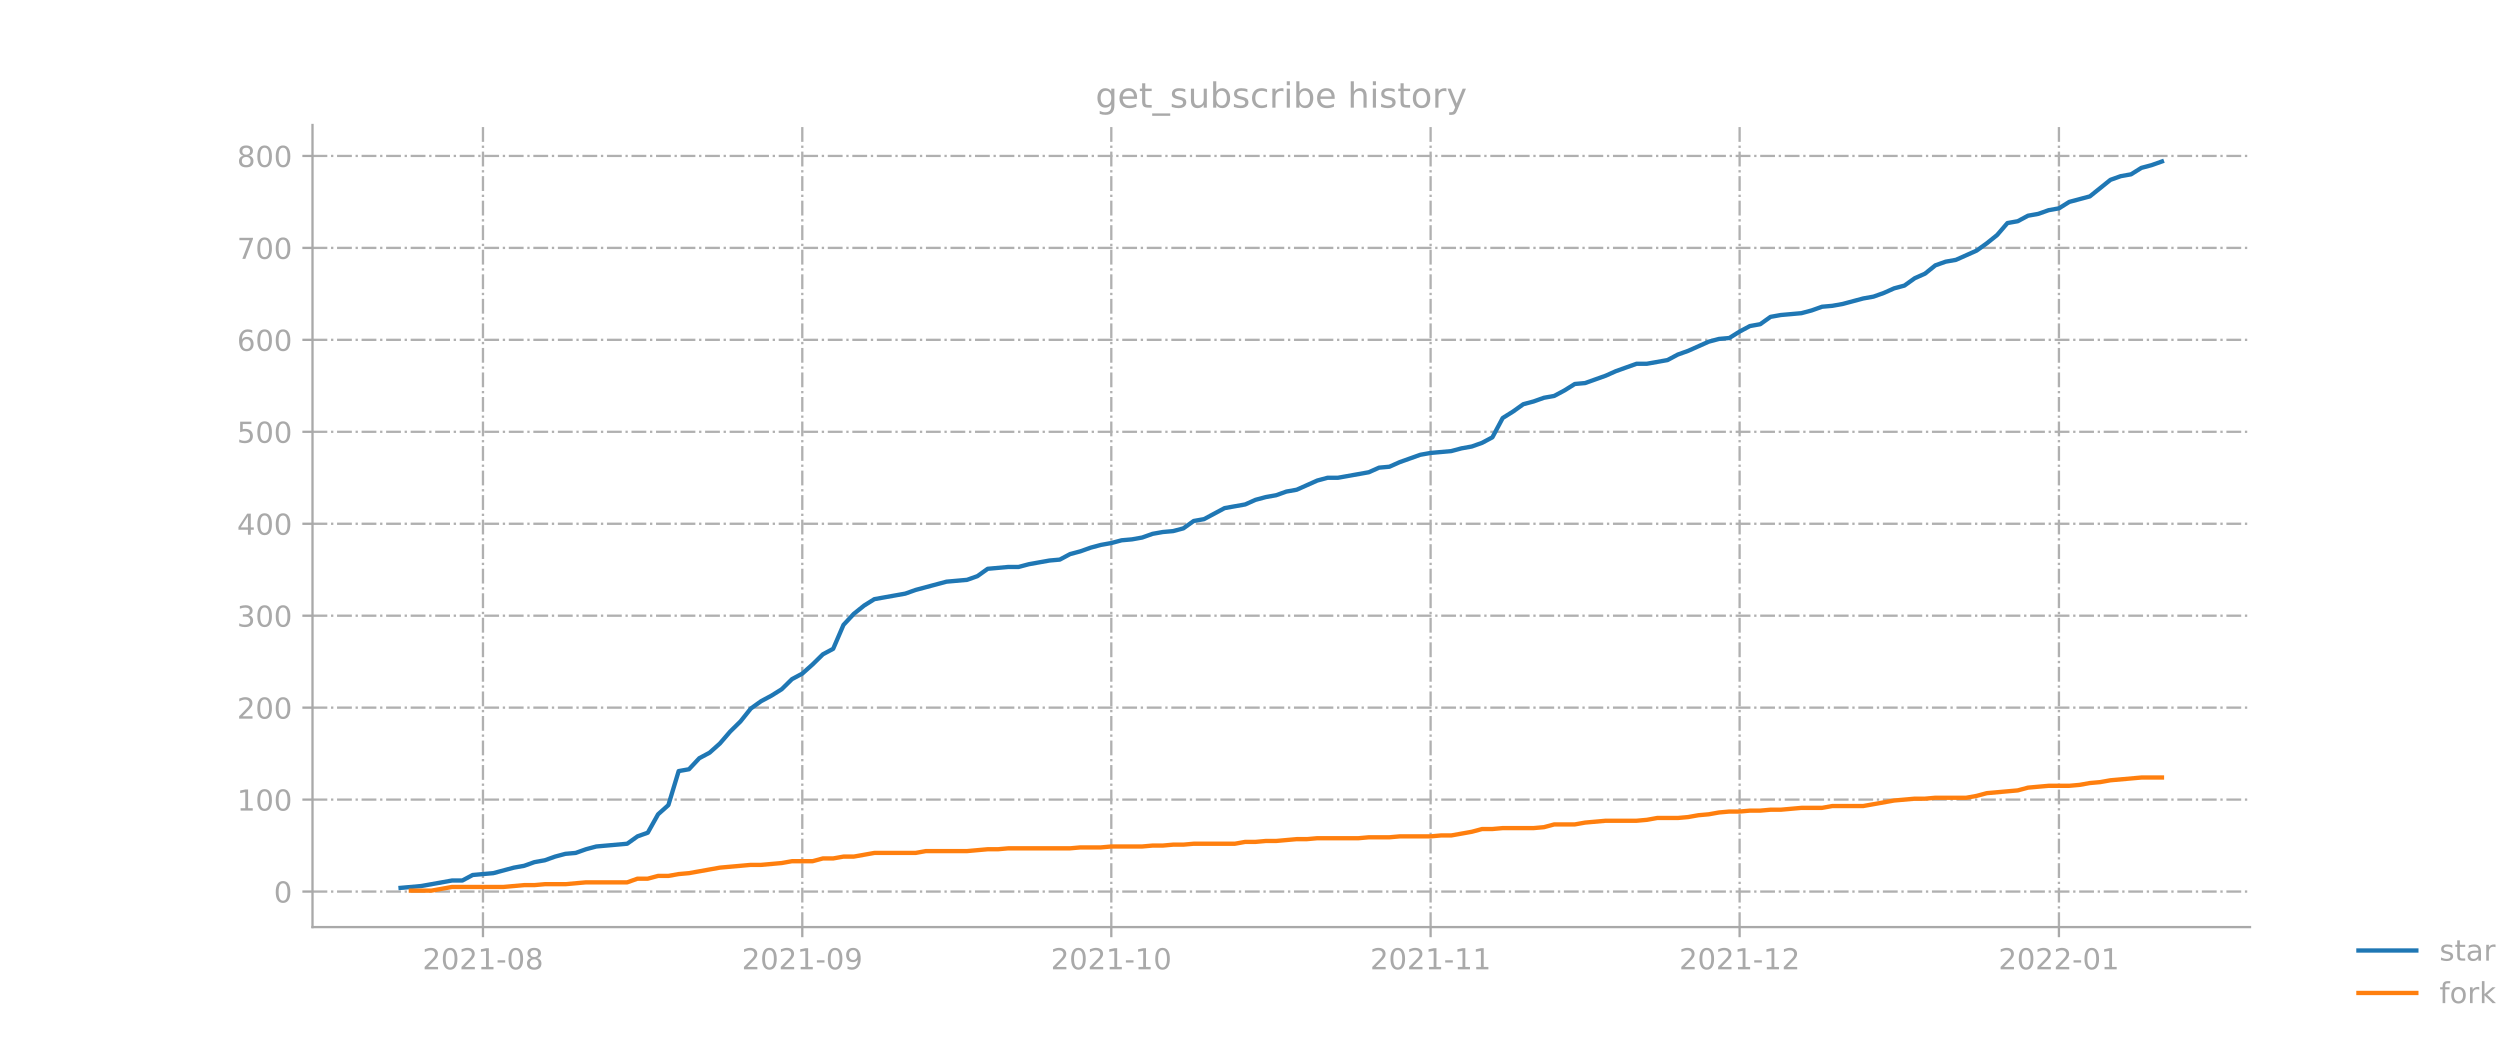
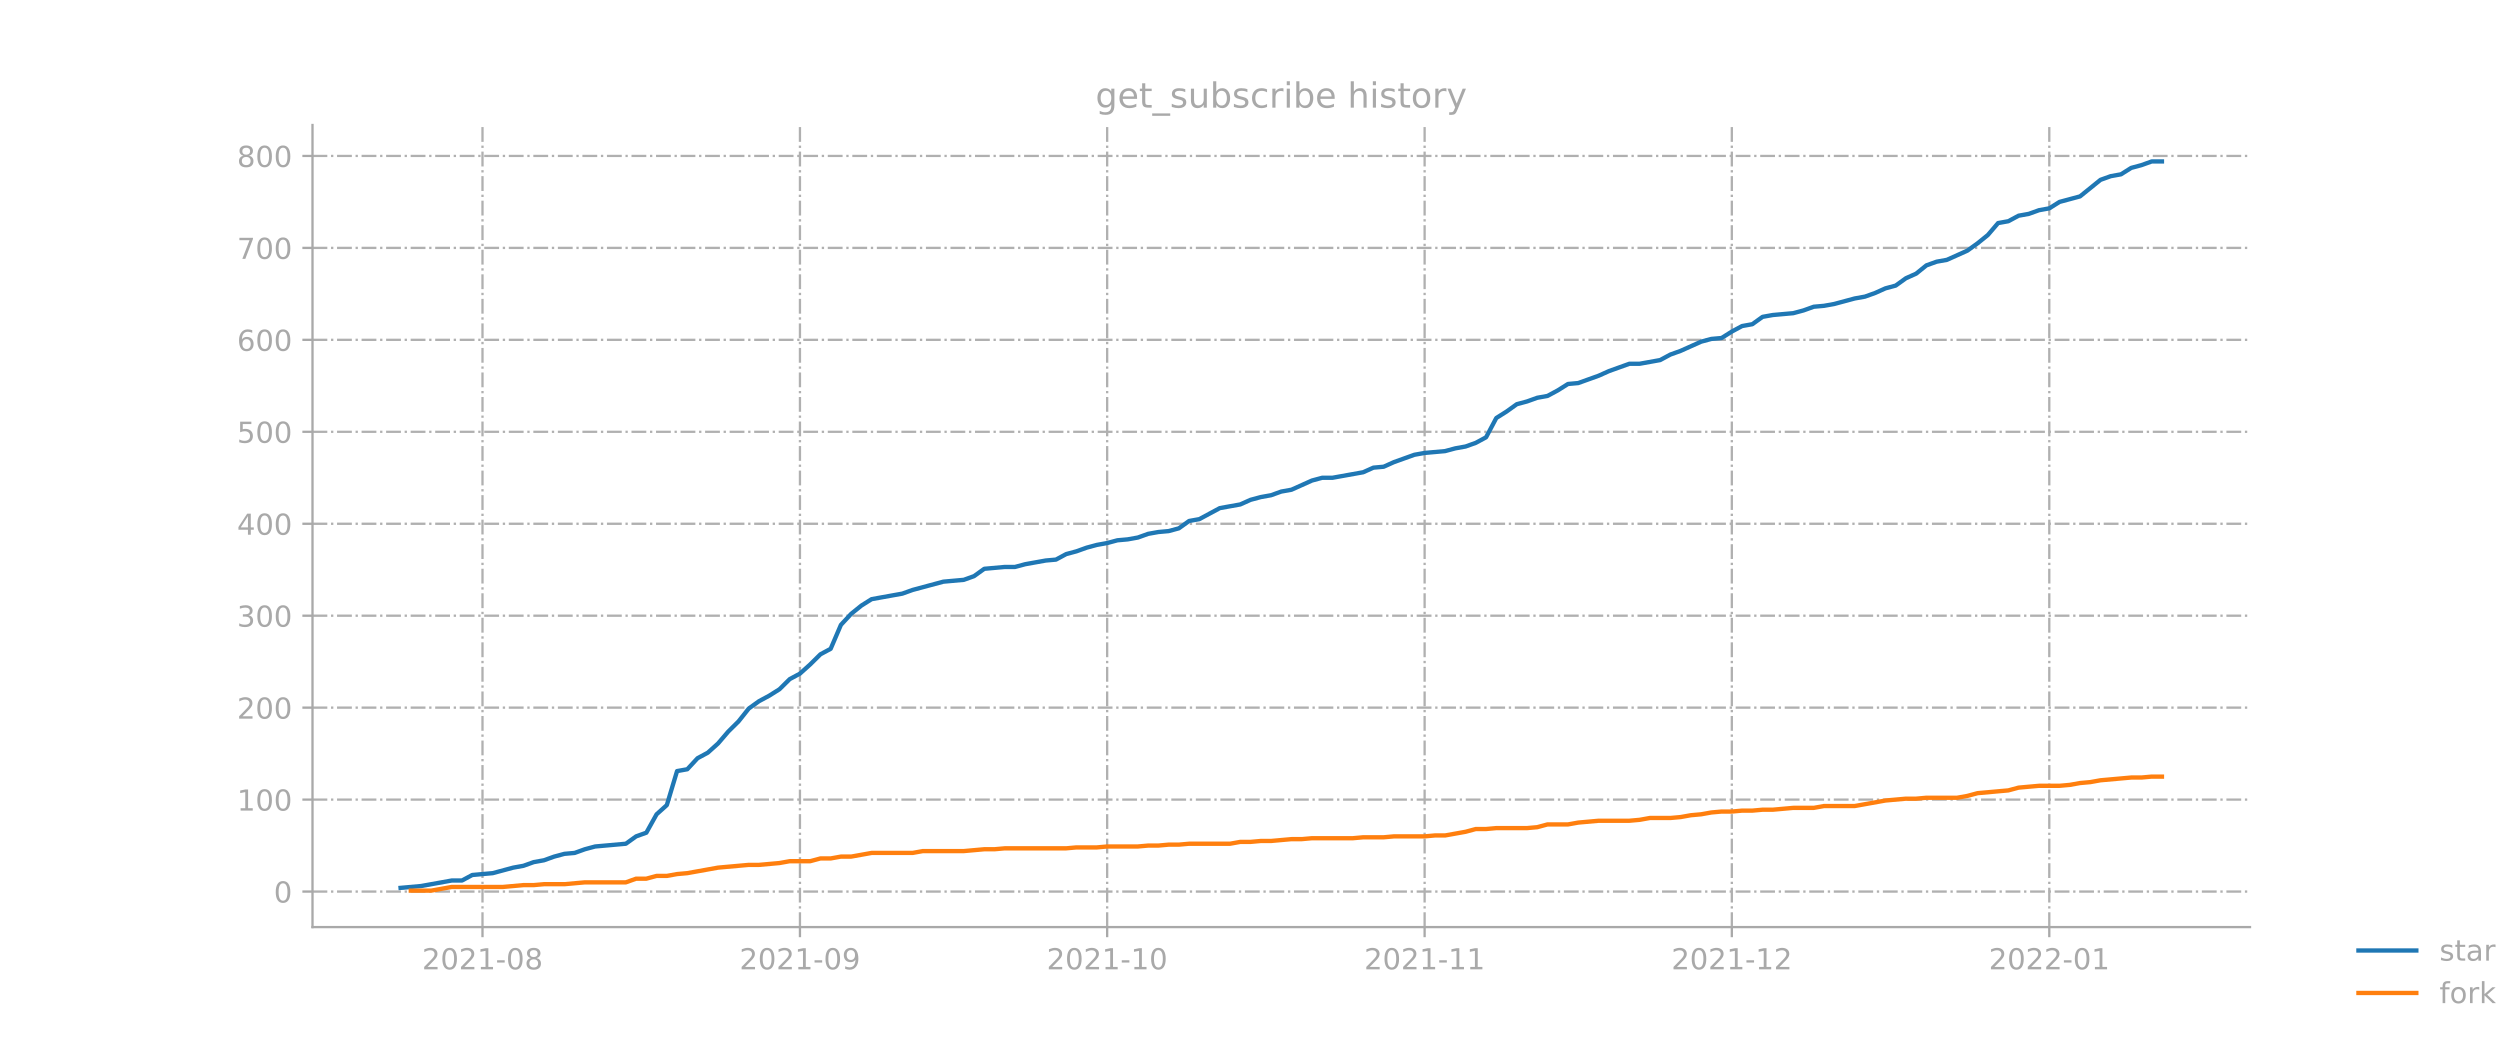
<svg xmlns="http://www.w3.org/2000/svg" xmlns:xlink="http://www.w3.org/1999/xlink" width="864pt" height="360pt" viewBox="0 0 864 360" version="1.1">
  <defs>
    <style type="text/css">*{stroke-linejoin: round; stroke-linecap: butt}</style>
  </defs>
  <g id="figure_1">
    <g id="patch_1">
      <path d="M 0 360  L 864 360  L 864 0  L 0 0  L 0 360  z " style="fill: none; opacity: 0" />
    </g>
    <g id="axes_1">
      <g id="patch_2">
        <path d="M 108 320.4  L 777.6 320.4  L 777.6 43.2  L 108 43.2  L 108 320.4  z " style="fill: none; opacity: 0" />
      </g>
      <g id="matplotlib.axis_1">
        <g id="xtick_1">
          <g id="line2d_1">
-             <path d="M 166.915 320.4  L 166.915 43.2  " clip-path="url(#pd3bb739482)" style="fill: none; stroke-dasharray: 5.12,1.28,0.8,1.28; stroke-dashoffset: 0; stroke: #b0b0b0; stroke-width: 0.8" />
+             <path d="M 166.749 320.4  L 166.749 43.2  " clip-path="url(#pc906d75464)" style="fill: none; stroke-dasharray: 5.12,1.28,0.8,1.28; stroke-dashoffset: 0; stroke: #b0b0b0; stroke-width: 0.8" />
          </g>
          <g id="line2d_2">
            <defs>
-               <path id="m0a8b27355b" d="M 0 0  L 0 3.5  " style="stroke: #a9a9a9; stroke-width: 0.8" />
+               <path id="m4b121e1674" d="M 0 0  L 0 3.5  " style="stroke: #a9a9a9; stroke-width: 0.8" />
            </defs>
            <g>
-               <use xlink:href="#m0a8b27355b" x="166.915" y="320.4" style="fill: #a9a9a9; stroke: #a9a9a9; stroke-width: 0.8" />
+               <use xlink:href="#m4b121e1674" x="166.749" y="320.4" style="fill: #a9a9a9; stroke: #a9a9a9; stroke-width: 0.8" />
            </g>
          </g>
          <g id="text_1">
-             <g style="fill: #a9a9a9" transform="translate(146.0234 334.9984)scale(0.1 -0.1)">
+             <g style="fill: #a9a9a9" transform="translate(145.8579 334.9984)scale(0.1 -0.1)">
              <defs>
                <path id="DejaVuSans-32" d="M 1228 531  L 3431 531  L 3431 0  L 469 0  L 469 531  Q 828 903 1448 1529  Q 2069 2156 2228 2338  Q 2531 2678 2651 2914  Q 2772 3150 2772 3378  Q 2772 3750 2511 3984  Q 2250 4219 1831 4219  Q 1534 4219 1204 4116  Q 875 4013 500 3803  L 500 4441  Q 881 4594 1212 4672  Q 1544 4750 1819 4750  Q 2544 4750 2975 4387  Q 3406 4025 3406 3419  Q 3406 3131 3298 2873  Q 3191 2616 2906 2266  Q 2828 2175 2409 1742  Q 1991 1309 1228 531  z " transform="scale(0.015625)" />
                <path id="DejaVuSans-30" d="M 2034 4250  Q 1547 4250 1301 3770  Q 1056 3291 1056 2328  Q 1056 1369 1301 889  Q 1547 409 2034 409  Q 2525 409 2770 889  Q 3016 1369 3016 2328  Q 3016 3291 2770 3770  Q 2525 4250 2034 4250  z M 2034 4750  Q 2819 4750 3233 4129  Q 3647 3509 3647 2328  Q 3647 1150 3233 529  Q 2819 -91 2034 -91  Q 1250 -91 836 529  Q 422 1150 422 2328  Q 422 3509 836 4129  Q 1250 4750 2034 4750  z " transform="scale(0.015625)" />
                <path id="DejaVuSans-31" d="M 794 531  L 1825 531  L 1825 4091  L 703 3866  L 703 4441  L 1819 4666  L 2450 4666  L 2450 531  L 3481 531  L 3481 0  L 794 0  L 794 531  z " transform="scale(0.015625)" />
                <path id="DejaVuSans-2d" d="M 313 2009  L 1997 2009  L 1997 1497  L 313 1497  L 313 2009  z " transform="scale(0.015625)" />
                <path id="DejaVuSans-38" d="M 2034 2216  Q 1584 2216 1326 1975  Q 1069 1734 1069 1313  Q 1069 891 1326 650  Q 1584 409 2034 409  Q 2484 409 2743 651  Q 3003 894 3003 1313  Q 3003 1734 2745 1975  Q 2488 2216 2034 2216  z M 1403 2484  Q 997 2584 770 2862  Q 544 3141 544 3541  Q 544 4100 942 4425  Q 1341 4750 2034 4750  Q 2731 4750 3128 4425  Q 3525 4100 3525 3541  Q 3525 3141 3298 2862  Q 3072 2584 2669 2484  Q 3125 2378 3379 2068  Q 3634 1759 3634 1313  Q 3634 634 3220 271  Q 2806 -91 2034 -91  Q 1263 -91 848 271  Q 434 634 434 1313  Q 434 1759 690 2068  Q 947 2378 1403 2484  z M 1172 3481  Q 1172 3119 1398 2916  Q 1625 2713 2034 2713  Q 2441 2713 2670 2916  Q 2900 3119 2900 3481  Q 2900 3844 2670 4047  Q 2441 4250 2034 4250  Q 1625 4250 1398 4047  Q 1172 3844 1172 3481  z " transform="scale(0.015625)" />
              </defs>
              <use xlink:href="#DejaVuSans-32" />
              <use xlink:href="#DejaVuSans-30" x="63.623" />
              <use xlink:href="#DejaVuSans-32" x="127.246" />
              <use xlink:href="#DejaVuSans-31" x="190.869" />
              <use xlink:href="#DejaVuSans-2d" x="254.492" />
              <use xlink:href="#DejaVuSans-30" x="290.576" />
              <use xlink:href="#DejaVuSans-38" x="354.199" />
            </g>
          </g>
        </g>
        <g id="xtick_2">
          <g id="line2d_3">
-             <path d="M 277.269 320.4  L 277.269 43.2  " clip-path="url(#pd3bb739482)" style="fill: none; stroke-dasharray: 5.12,1.28,0.8,1.28; stroke-dashoffset: 0; stroke: #b0b0b0; stroke-width: 0.8" />
+             <path d="M 276.462 320.4  L 276.462 43.2  " clip-path="url(#pc906d75464)" style="fill: none; stroke-dasharray: 5.12,1.28,0.8,1.28; stroke-dashoffset: 0; stroke: #b0b0b0; stroke-width: 0.8" />
          </g>
          <g id="line2d_4">
            <g>
-               <use xlink:href="#m0a8b27355b" x="277.269" y="320.4" style="fill: #a9a9a9; stroke: #a9a9a9; stroke-width: 0.8" />
+               <use xlink:href="#m4b121e1674" x="276.462" y="320.4" style="fill: #a9a9a9; stroke: #a9a9a9; stroke-width: 0.8" />
            </g>
          </g>
          <g id="text_2">
-             <g style="fill: #a9a9a9" transform="translate(256.3775 334.9984)scale(0.1 -0.1)">
+             <g style="fill: #a9a9a9" transform="translate(255.5703 334.9984)scale(0.1 -0.1)">
              <defs>
                <path id="DejaVuSans-39" d="M 703 97  L 703 672  Q 941 559 1184 500  Q 1428 441 1663 441  Q 2288 441 2617 861  Q 2947 1281 2994 2138  Q 2813 1869 2534 1725  Q 2256 1581 1919 1581  Q 1219 1581 811 2004  Q 403 2428 403 3163  Q 403 3881 828 4315  Q 1253 4750 1959 4750  Q 2769 4750 3195 4129  Q 3622 3509 3622 2328  Q 3622 1225 3098 567  Q 2575 -91 1691 -91  Q 1453 -91 1209 -44  Q 966 3 703 97  z M 1959 2075  Q 2384 2075 2632 2365  Q 2881 2656 2881 3163  Q 2881 3666 2632 3958  Q 2384 4250 1959 4250  Q 1534 4250 1286 3958  Q 1038 3666 1038 3163  Q 1038 2656 1286 2365  Q 1534 2075 1959 2075  z " transform="scale(0.015625)" />
              </defs>
              <use xlink:href="#DejaVuSans-32" />
              <use xlink:href="#DejaVuSans-30" x="63.623" />
              <use xlink:href="#DejaVuSans-32" x="127.246" />
              <use xlink:href="#DejaVuSans-31" x="190.869" />
              <use xlink:href="#DejaVuSans-2d" x="254.492" />
              <use xlink:href="#DejaVuSans-30" x="290.576" />
              <use xlink:href="#DejaVuSans-39" x="354.199" />
            </g>
          </g>
        </g>
        <g id="xtick_3">
          <g id="line2d_5">
-             <path d="M 384.063 320.4  L 384.063 43.2  " clip-path="url(#pd3bb739482)" style="fill: none; stroke-dasharray: 5.12,1.28,0.8,1.28; stroke-dashoffset: 0; stroke: #b0b0b0; stroke-width: 0.8" />
+             <path d="M 382.635 320.4  L 382.635 43.2  " clip-path="url(#pc906d75464)" style="fill: none; stroke-dasharray: 5.12,1.28,0.8,1.28; stroke-dashoffset: 0; stroke: #b0b0b0; stroke-width: 0.8" />
          </g>
          <g id="line2d_6">
            <g>
-               <use xlink:href="#m0a8b27355b" x="384.063" y="320.4" style="fill: #a9a9a9; stroke: #a9a9a9; stroke-width: 0.8" />
+               <use xlink:href="#m4b121e1674" x="382.635" y="320.4" style="fill: #a9a9a9; stroke: #a9a9a9; stroke-width: 0.8" />
            </g>
          </g>
          <g id="text_3">
-             <g style="fill: #a9a9a9" transform="translate(363.1718 334.9984)scale(0.1 -0.1)">
+             <g style="fill: #a9a9a9" transform="translate(361.7437 334.9984)scale(0.1 -0.1)">
              <use xlink:href="#DejaVuSans-32" />
              <use xlink:href="#DejaVuSans-30" x="63.623" />
              <use xlink:href="#DejaVuSans-32" x="127.246" />
              <use xlink:href="#DejaVuSans-31" x="190.869" />
              <use xlink:href="#DejaVuSans-2d" x="254.492" />
              <use xlink:href="#DejaVuSans-31" x="290.576" />
              <use xlink:href="#DejaVuSans-30" x="354.199" />
            </g>
          </g>
        </g>
        <g id="xtick_4">
          <g id="line2d_7">
-             <path d="M 494.417 320.4  L 494.417 43.2  " clip-path="url(#pd3bb739482)" style="fill: none; stroke-dasharray: 5.12,1.28,0.8,1.28; stroke-dashoffset: 0; stroke: #b0b0b0; stroke-width: 0.8" />
+             <path d="M 492.348 320.4  L 492.348 43.2  " clip-path="url(#pc906d75464)" style="fill: none; stroke-dasharray: 5.12,1.28,0.8,1.28; stroke-dashoffset: 0; stroke: #b0b0b0; stroke-width: 0.8" />
          </g>
          <g id="line2d_8">
            <g>
-               <use xlink:href="#m0a8b27355b" x="494.417" y="320.4" style="fill: #a9a9a9; stroke: #a9a9a9; stroke-width: 0.8" />
+               <use xlink:href="#m4b121e1674" x="492.348" y="320.4" style="fill: #a9a9a9; stroke: #a9a9a9; stroke-width: 0.8" />
            </g>
          </g>
          <g id="text_4">
-             <g style="fill: #a9a9a9" transform="translate(473.5258 334.9984)scale(0.1 -0.1)">
+             <g style="fill: #a9a9a9" transform="translate(471.4562 334.9984)scale(0.1 -0.1)">
              <use xlink:href="#DejaVuSans-32" />
              <use xlink:href="#DejaVuSans-30" x="63.623" />
              <use xlink:href="#DejaVuSans-32" x="127.246" />
              <use xlink:href="#DejaVuSans-31" x="190.869" />
              <use xlink:href="#DejaVuSans-2d" x="254.492" />
              <use xlink:href="#DejaVuSans-31" x="290.576" />
              <use xlink:href="#DejaVuSans-31" x="354.199" />
            </g>
          </g>
        </g>
        <g id="xtick_5">
          <g id="line2d_9">
-             <path d="M 601.211 320.4  L 601.211 43.2  " clip-path="url(#pd3bb739482)" style="fill: none; stroke-dasharray: 5.12,1.28,0.8,1.28; stroke-dashoffset: 0; stroke: #b0b0b0; stroke-width: 0.8" />
+             <path d="M 598.521 320.4  L 598.521 43.2  " clip-path="url(#pc906d75464)" style="fill: none; stroke-dasharray: 5.12,1.28,0.8,1.28; stroke-dashoffset: 0; stroke: #b0b0b0; stroke-width: 0.8" />
          </g>
          <g id="line2d_10">
            <g>
-               <use xlink:href="#m0a8b27355b" x="601.211" y="320.4" style="fill: #a9a9a9; stroke: #a9a9a9; stroke-width: 0.8" />
+               <use xlink:href="#m4b121e1674" x="598.521" y="320.4" style="fill: #a9a9a9; stroke: #a9a9a9; stroke-width: 0.8" />
            </g>
          </g>
          <g id="text_5">
-             <g style="fill: #a9a9a9" transform="translate(580.3201 334.9984)scale(0.1 -0.1)">
+             <g style="fill: #a9a9a9" transform="translate(577.6295 334.9984)scale(0.1 -0.1)">
              <use xlink:href="#DejaVuSans-32" />
              <use xlink:href="#DejaVuSans-30" x="63.623" />
              <use xlink:href="#DejaVuSans-32" x="127.246" />
              <use xlink:href="#DejaVuSans-31" x="190.869" />
              <use xlink:href="#DejaVuSans-2d" x="254.492" />
              <use xlink:href="#DejaVuSans-31" x="290.576" />
              <use xlink:href="#DejaVuSans-32" x="354.199" />
            </g>
          </g>
        </g>
        <g id="xtick_6">
          <g id="line2d_11">
-             <path d="M 711.566 320.4  L 711.566 43.2  " clip-path="url(#pd3bb739482)" style="fill: none; stroke-dasharray: 5.12,1.28,0.8,1.28; stroke-dashoffset: 0; stroke: #b0b0b0; stroke-width: 0.8" />
+             <path d="M 708.233 320.4  L 708.233 43.2  " clip-path="url(#pc906d75464)" style="fill: none; stroke-dasharray: 5.12,1.28,0.8,1.28; stroke-dashoffset: 0; stroke: #b0b0b0; stroke-width: 0.8" />
          </g>
          <g id="line2d_12">
            <g>
-               <use xlink:href="#m0a8b27355b" x="711.566" y="320.4" style="fill: #a9a9a9; stroke: #a9a9a9; stroke-width: 0.8" />
+               <use xlink:href="#m4b121e1674" x="708.233" y="320.4" style="fill: #a9a9a9; stroke: #a9a9a9; stroke-width: 0.8" />
            </g>
          </g>
          <g id="text_6">
-             <g style="fill: #a9a9a9" transform="translate(690.6741 334.9984)scale(0.1 -0.1)">
+             <g style="fill: #a9a9a9" transform="translate(687.342 334.9984)scale(0.1 -0.1)">
              <use xlink:href="#DejaVuSans-32" />
              <use xlink:href="#DejaVuSans-30" x="63.623" />
              <use xlink:href="#DejaVuSans-32" x="127.246" />
              <use xlink:href="#DejaVuSans-32" x="190.869" />
              <use xlink:href="#DejaVuSans-2d" x="254.492" />
              <use xlink:href="#DejaVuSans-30" x="290.576" />
              <use xlink:href="#DejaVuSans-31" x="354.199" />
            </g>
          </g>
        </g>
      </g>
      <g id="matplotlib.axis_2">
        <g id="ytick_1">
          <g id="line2d_13">
-             <path d="M 108 308.118  L 777.6 308.118  " clip-path="url(#pd3bb739482)" style="fill: none; stroke-dasharray: 5.12,1.28,0.8,1.28; stroke-dashoffset: 0; stroke: #b0b0b0; stroke-width: 0.8" />
+             <path d="M 108 308.118  L 777.6 308.118  " clip-path="url(#pc906d75464)" style="fill: none; stroke-dasharray: 5.12,1.28,0.8,1.28; stroke-dashoffset: 0; stroke: #b0b0b0; stroke-width: 0.8" />
          </g>
          <g id="line2d_14">
            <defs>
-               <path id="meec0409c8d" d="M 0 0  L -3.5 0  " style="stroke: #a9a9a9; stroke-width: 0.8" />
+               <path id="mf87584b358" d="M 0 0  L -3.5 0  " style="stroke: #a9a9a9; stroke-width: 0.8" />
            </defs>
            <g>
-               <use xlink:href="#meec0409c8d" x="108" y="308.118" style="fill: #a9a9a9; stroke: #a9a9a9; stroke-width: 0.8" />
+               <use xlink:href="#mf87584b358" x="108" y="308.118" style="fill: #a9a9a9; stroke: #a9a9a9; stroke-width: 0.8" />
            </g>
          </g>
          <g id="text_7">
            <g style="fill: #a9a9a9" transform="translate(94.6375 311.917)scale(0.1 -0.1)">
              <use xlink:href="#DejaVuSans-30" />
            </g>
          </g>
        </g>
        <g id="ytick_2">
          <g id="line2d_15">
-             <path d="M 108 276.34  L 777.6 276.34  " clip-path="url(#pd3bb739482)" style="fill: none; stroke-dasharray: 5.12,1.28,0.8,1.28; stroke-dashoffset: 0; stroke: #b0b0b0; stroke-width: 0.8" />
+             <path d="M 108 276.34  L 777.6 276.34  " clip-path="url(#pc906d75464)" style="fill: none; stroke-dasharray: 5.12,1.28,0.8,1.28; stroke-dashoffset: 0; stroke: #b0b0b0; stroke-width: 0.8" />
          </g>
          <g id="line2d_16">
            <g>
-               <use xlink:href="#meec0409c8d" x="108" y="276.34" style="fill: #a9a9a9; stroke: #a9a9a9; stroke-width: 0.8" />
+               <use xlink:href="#mf87584b358" x="108" y="276.34" style="fill: #a9a9a9; stroke: #a9a9a9; stroke-width: 0.8" />
            </g>
          </g>
          <g id="text_8">
            <g style="fill: #a9a9a9" transform="translate(81.9125 280.1389)scale(0.1 -0.1)">
              <use xlink:href="#DejaVuSans-31" />
              <use xlink:href="#DejaVuSans-30" x="63.623" />
              <use xlink:href="#DejaVuSans-30" x="127.246" />
            </g>
          </g>
        </g>
        <g id="ytick_3">
          <g id="line2d_17">
-             <path d="M 108 244.562  L 777.6 244.562  " clip-path="url(#pd3bb739482)" style="fill: none; stroke-dasharray: 5.12,1.28,0.8,1.28; stroke-dashoffset: 0; stroke: #b0b0b0; stroke-width: 0.8" />
+             <path d="M 108 244.562  L 777.6 244.562  " clip-path="url(#pc906d75464)" style="fill: none; stroke-dasharray: 5.12,1.28,0.8,1.28; stroke-dashoffset: 0; stroke: #b0b0b0; stroke-width: 0.8" />
          </g>
          <g id="line2d_18">
            <g>
-               <use xlink:href="#meec0409c8d" x="108" y="244.562" style="fill: #a9a9a9; stroke: #a9a9a9; stroke-width: 0.8" />
+               <use xlink:href="#mf87584b358" x="108" y="244.562" style="fill: #a9a9a9; stroke: #a9a9a9; stroke-width: 0.8" />
            </g>
          </g>
          <g id="text_9">
            <g style="fill: #a9a9a9" transform="translate(81.9125 248.3609)scale(0.1 -0.1)">
              <use xlink:href="#DejaVuSans-32" />
              <use xlink:href="#DejaVuSans-30" x="63.623" />
              <use xlink:href="#DejaVuSans-30" x="127.246" />
            </g>
          </g>
        </g>
        <g id="ytick_4">
          <g id="line2d_19">
-             <path d="M 108 212.784  L 777.6 212.784  " clip-path="url(#pd3bb739482)" style="fill: none; stroke-dasharray: 5.12,1.28,0.8,1.28; stroke-dashoffset: 0; stroke: #b0b0b0; stroke-width: 0.8" />
+             <path d="M 108 212.784  L 777.6 212.784  " clip-path="url(#pc906d75464)" style="fill: none; stroke-dasharray: 5.12,1.28,0.8,1.28; stroke-dashoffset: 0; stroke: #b0b0b0; stroke-width: 0.8" />
          </g>
          <g id="line2d_20">
            <g>
-               <use xlink:href="#meec0409c8d" x="108" y="212.784" style="fill: #a9a9a9; stroke: #a9a9a9; stroke-width: 0.8" />
+               <use xlink:href="#mf87584b358" x="108" y="212.784" style="fill: #a9a9a9; stroke: #a9a9a9; stroke-width: 0.8" />
            </g>
          </g>
          <g id="text_10">
            <g style="fill: #a9a9a9" transform="translate(81.9125 216.5828)scale(0.1 -0.1)">
              <defs>
                <path id="DejaVuSans-33" d="M 2597 2516  Q 3050 2419 3304 2112  Q 3559 1806 3559 1356  Q 3559 666 3084 287  Q 2609 -91 1734 -91  Q 1441 -91 1130 -33  Q 819 25 488 141  L 488 750  Q 750 597 1062 519  Q 1375 441 1716 441  Q 2309 441 2620 675  Q 2931 909 2931 1356  Q 2931 1769 2642 2001  Q 2353 2234 1838 2234  L 1294 2234  L 1294 2753  L 1863 2753  Q 2328 2753 2575 2939  Q 2822 3125 2822 3475  Q 2822 3834 2567 4026  Q 2313 4219 1838 4219  Q 1578 4219 1281 4162  Q 984 4106 628 3988  L 628 4550  Q 988 4650 1302 4700  Q 1616 4750 1894 4750  Q 2613 4750 3031 4423  Q 3450 4097 3450 3541  Q 3450 3153 3228 2886  Q 3006 2619 2597 2516  z " transform="scale(0.015625)" />
              </defs>
              <use xlink:href="#DejaVuSans-33" />
              <use xlink:href="#DejaVuSans-30" x="63.623" />
              <use xlink:href="#DejaVuSans-30" x="127.246" />
            </g>
          </g>
        </g>
        <g id="ytick_5">
          <g id="line2d_21">
-             <path d="M 108 181.006  L 777.6 181.006  " clip-path="url(#pd3bb739482)" style="fill: none; stroke-dasharray: 5.12,1.28,0.8,1.28; stroke-dashoffset: 0; stroke: #b0b0b0; stroke-width: 0.8" />
+             <path d="M 108 181.006  L 777.6 181.006  " clip-path="url(#pc906d75464)" style="fill: none; stroke-dasharray: 5.12,1.28,0.8,1.28; stroke-dashoffset: 0; stroke: #b0b0b0; stroke-width: 0.8" />
          </g>
          <g id="line2d_22">
            <g>
-               <use xlink:href="#meec0409c8d" x="108" y="181.006" style="fill: #a9a9a9; stroke: #a9a9a9; stroke-width: 0.8" />
+               <use xlink:href="#mf87584b358" x="108" y="181.006" style="fill: #a9a9a9; stroke: #a9a9a9; stroke-width: 0.8" />
            </g>
          </g>
          <g id="text_11">
            <g style="fill: #a9a9a9" transform="translate(81.9125 184.8048)scale(0.1 -0.1)">
              <defs>
                <path id="DejaVuSans-34" d="M 2419 4116  L 825 1625  L 2419 1625  L 2419 4116  z M 2253 4666  L 3047 4666  L 3047 1625  L 3713 1625  L 3713 1100  L 3047 1100  L 3047 0  L 2419 0  L 2419 1100  L 313 1100  L 313 1709  L 2253 4666  z " transform="scale(0.015625)" />
              </defs>
              <use xlink:href="#DejaVuSans-34" />
              <use xlink:href="#DejaVuSans-30" x="63.623" />
              <use xlink:href="#DejaVuSans-30" x="127.246" />
            </g>
          </g>
        </g>
        <g id="ytick_6">
          <g id="line2d_23">
-             <path d="M 108 149.227  L 777.6 149.227  " clip-path="url(#pd3bb739482)" style="fill: none; stroke-dasharray: 5.12,1.28,0.8,1.28; stroke-dashoffset: 0; stroke: #b0b0b0; stroke-width: 0.8" />
+             <path d="M 108 149.227  L 777.6 149.227  " clip-path="url(#pc906d75464)" style="fill: none; stroke-dasharray: 5.12,1.28,0.8,1.28; stroke-dashoffset: 0; stroke: #b0b0b0; stroke-width: 0.8" />
          </g>
          <g id="line2d_24">
            <g>
-               <use xlink:href="#meec0409c8d" x="108" y="149.227" style="fill: #a9a9a9; stroke: #a9a9a9; stroke-width: 0.8" />
+               <use xlink:href="#mf87584b358" x="108" y="149.227" style="fill: #a9a9a9; stroke: #a9a9a9; stroke-width: 0.8" />
            </g>
          </g>
          <g id="text_12">
            <g style="fill: #a9a9a9" transform="translate(81.9125 153.0267)scale(0.1 -0.1)">
              <defs>
                <path id="DejaVuSans-35" d="M 691 4666  L 3169 4666  L 3169 4134  L 1269 4134  L 1269 2991  Q 1406 3038 1543 3061  Q 1681 3084 1819 3084  Q 2600 3084 3056 2656  Q 3513 2228 3513 1497  Q 3513 744 3044 326  Q 2575 -91 1722 -91  Q 1428 -91 1123 -41  Q 819 9 494 109  L 494 744  Q 775 591 1075 516  Q 1375 441 1709 441  Q 2250 441 2565 725  Q 2881 1009 2881 1497  Q 2881 1984 2565 2268  Q 2250 2553 1709 2553  Q 1456 2553 1204 2497  Q 953 2441 691 2322  L 691 4666  z " transform="scale(0.015625)" />
              </defs>
              <use xlink:href="#DejaVuSans-35" />
              <use xlink:href="#DejaVuSans-30" x="63.623" />
              <use xlink:href="#DejaVuSans-30" x="127.246" />
            </g>
          </g>
        </g>
        <g id="ytick_7">
          <g id="line2d_25">
-             <path d="M 108 117.449  L 777.6 117.449  " clip-path="url(#pd3bb739482)" style="fill: none; stroke-dasharray: 5.12,1.28,0.8,1.28; stroke-dashoffset: 0; stroke: #b0b0b0; stroke-width: 0.8" />
+             <path d="M 108 117.449  L 777.6 117.449  " clip-path="url(#pc906d75464)" style="fill: none; stroke-dasharray: 5.12,1.28,0.8,1.28; stroke-dashoffset: 0; stroke: #b0b0b0; stroke-width: 0.8" />
          </g>
          <g id="line2d_26">
            <g>
-               <use xlink:href="#meec0409c8d" x="108" y="117.449" style="fill: #a9a9a9; stroke: #a9a9a9; stroke-width: 0.8" />
+               <use xlink:href="#mf87584b358" x="108" y="117.449" style="fill: #a9a9a9; stroke: #a9a9a9; stroke-width: 0.8" />
            </g>
          </g>
          <g id="text_13">
            <g style="fill: #a9a9a9" transform="translate(81.9125 121.2487)scale(0.1 -0.1)">
              <defs>
                <path id="DejaVuSans-36" d="M 2113 2584  Q 1688 2584 1439 2293  Q 1191 2003 1191 1497  Q 1191 994 1439 701  Q 1688 409 2113 409  Q 2538 409 2786 701  Q 3034 994 3034 1497  Q 3034 2003 2786 2293  Q 2538 2584 2113 2584  z M 3366 4563  L 3366 3988  Q 3128 4100 2886 4159  Q 2644 4219 2406 4219  Q 1781 4219 1451 3797  Q 1122 3375 1075 2522  Q 1259 2794 1537 2939  Q 1816 3084 2150 3084  Q 2853 3084 3261 2657  Q 3669 2231 3669 1497  Q 3669 778 3244 343  Q 2819 -91 2113 -91  Q 1303 -91 875 529  Q 447 1150 447 2328  Q 447 3434 972 4092  Q 1497 4750 2381 4750  Q 2619 4750 2861 4703  Q 3103 4656 3366 4563  z " transform="scale(0.015625)" />
              </defs>
              <use xlink:href="#DejaVuSans-36" />
              <use xlink:href="#DejaVuSans-30" x="63.623" />
              <use xlink:href="#DejaVuSans-30" x="127.246" />
            </g>
          </g>
        </g>
        <g id="ytick_8">
          <g id="line2d_27">
-             <path d="M 108 85.671  L 777.6 85.671  " clip-path="url(#pd3bb739482)" style="fill: none; stroke-dasharray: 5.12,1.28,0.8,1.28; stroke-dashoffset: 0; stroke: #b0b0b0; stroke-width: 0.8" />
+             <path d="M 108 85.671  L 777.6 85.671  " clip-path="url(#pc906d75464)" style="fill: none; stroke-dasharray: 5.12,1.28,0.8,1.28; stroke-dashoffset: 0; stroke: #b0b0b0; stroke-width: 0.8" />
          </g>
          <g id="line2d_28">
            <g>
-               <use xlink:href="#meec0409c8d" x="108" y="85.671" style="fill: #a9a9a9; stroke: #a9a9a9; stroke-width: 0.8" />
+               <use xlink:href="#mf87584b358" x="108" y="85.671" style="fill: #a9a9a9; stroke: #a9a9a9; stroke-width: 0.8" />
            </g>
          </g>
          <g id="text_14">
            <g style="fill: #a9a9a9" transform="translate(81.9125 89.47059)scale(0.1 -0.1)">
              <defs>
                <path id="DejaVuSans-37" d="M 525 4666  L 3525 4666  L 3525 4397  L 1831 0  L 1172 0  L 2766 4134  L 525 4134  L 525 4666  z " transform="scale(0.015625)" />
              </defs>
              <use xlink:href="#DejaVuSans-37" />
              <use xlink:href="#DejaVuSans-30" x="63.623" />
              <use xlink:href="#DejaVuSans-30" x="127.246" />
            </g>
          </g>
        </g>
        <g id="ytick_9">
          <g id="line2d_29">
-             <path d="M 108 53.893  L 777.6 53.893  " clip-path="url(#pd3bb739482)" style="fill: none; stroke-dasharray: 5.12,1.28,0.8,1.28; stroke-dashoffset: 0; stroke: #b0b0b0; stroke-width: 0.8" />
+             <path d="M 108 53.893  L 777.6 53.893  " clip-path="url(#pc906d75464)" style="fill: none; stroke-dasharray: 5.12,1.28,0.8,1.28; stroke-dashoffset: 0; stroke: #b0b0b0; stroke-width: 0.8" />
          </g>
          <g id="line2d_30">
            <g>
-               <use xlink:href="#meec0409c8d" x="108" y="53.893" style="fill: #a9a9a9; stroke: #a9a9a9; stroke-width: 0.8" />
+               <use xlink:href="#mf87584b358" x="108" y="53.893" style="fill: #a9a9a9; stroke: #a9a9a9; stroke-width: 0.8" />
            </g>
          </g>
          <g id="text_15">
            <g style="fill: #a9a9a9" transform="translate(81.9125 57.69253)scale(0.1 -0.1)">
              <use xlink:href="#DejaVuSans-38" />
              <use xlink:href="#DejaVuSans-30" x="63.623" />
              <use xlink:href="#DejaVuSans-30" x="127.246" />
            </g>
          </g>
        </g>
      </g>
      <g id="line2d_31">
-         <path d="M 138.436 306.847  L 145.556 306.211  L 156.235 304.304  L 159.795 304.304  L 163.355 302.398  L 170.475 301.762  L 177.594 299.855  L 181.154 299.22  L 184.714 297.949  L 188.274 297.313  L 191.833 296.042  L 195.393 295.089  L 198.953 294.771  L 202.513 293.5  L 206.073 292.547  L 216.752 291.593  L 220.312 289.051  L 223.872 287.78  L 227.432 281.424  L 230.991 278.246  L 234.551 266.489  L 238.111 265.853  L 241.671 262.04  L 245.231 260.133  L 248.79 256.955  L 252.35 252.824  L 255.91 249.328  L 259.47 244.879  L 263.03 242.337  L 266.589 240.431  L 270.149 238.206  L 273.709 234.71  L 277.269 232.804  L 280.829 229.626  L 284.389 226.13  L 287.948 224.224  L 291.508 215.961  L 295.068 212.148  L 298.628 209.288  L 302.188 207.064  L 312.867 205.157  L 316.427 203.886  L 327.106 201.026  L 334.226 200.39  L 337.786 199.119  L 341.345 196.577  L 348.465 195.941  L 352.025 195.941  L 355.585 194.988  L 362.704 193.717  L 366.264 193.399  L 369.824 191.492  L 373.384 190.539  L 376.944 189.268  L 380.503 188.315  L 384.063 187.679  L 387.623 186.726  L 391.183 186.408  L 394.743 185.772  L 398.302 184.501  L 401.862 183.866  L 405.422 183.548  L 408.982 182.594  L 412.542 180.052  L 416.101 179.417  L 423.221 175.603  L 430.341 174.332  L 433.9 172.743  L 437.46 171.79  L 441.02 171.154  L 444.58 169.883  L 448.14 169.248  L 455.259 166.07  L 458.819 165.117  L 462.379 165.117  L 473.058 163.21  L 476.618 161.621  L 480.178 161.303  L 483.738 159.714  L 490.857 157.172  L 494.417 156.536  L 501.537 155.901  L 505.097 154.948  L 508.656 154.312  L 512.216 153.041  L 515.776 151.134  L 519.336 144.461  L 522.896 142.236  L 526.456 139.694  L 530.015 138.741  L 533.575 137.47  L 537.135 136.834  L 540.695 134.927  L 544.255 132.703  L 547.814 132.385  L 554.934 129.843  L 558.494 128.254  L 565.613 125.712  L 569.173 125.712  L 576.293 124.441  L 579.853 122.534  L 583.412 121.263  L 590.532 118.085  L 594.092 117.132  L 597.652 116.814  L 601.211 114.589  L 604.771 112.683  L 608.331 112.047  L 611.891 109.505  L 615.451 108.869  L 622.57 108.234  L 626.13 107.28  L 629.69 106.009  L 633.25 105.692  L 636.81 105.056  L 643.929 103.149  L 647.489 102.514  L 651.049 101.243  L 654.609 99.654  L 658.168 98.7  L 661.728 96.158  L 665.288 94.569  L 668.848 91.709  L 672.408 90.438  L 675.967 89.803  L 683.087 86.625  L 686.647 84.082  L 690.207 81.222  L 693.767 77.091  L 697.326 76.456  L 700.886 74.549  L 704.446 73.913  L 708.006 72.642  L 711.566 72.007  L 715.125 69.782  L 722.245 67.876  L 729.365 62.156  L 732.924 60.884  L 736.484 60.249  L 740.044 58.024  L 743.604 57.071  L 747.164 55.8  L 747.164 55.8  " clip-path="url(#pd3bb739482)" style="fill: none; stroke: #1f77b4; stroke-width: 1.5; stroke-linecap: square" />
+         <path d="M 138.436 306.847  L 145.515 306.211  L 156.132 304.304  L 159.671 304.304  L 163.21 302.398  L 170.288 301.762  L 177.367 299.855  L 180.906 299.22  L 184.445 297.949  L 187.984 297.313  L 191.523 296.042  L 195.062 295.089  L 198.601 294.771  L 202.14 293.5  L 205.679 292.547  L 216.297 291.593  L 219.836 289.051  L 223.375 287.78  L 226.914 281.424  L 230.453 278.246  L 233.992 266.489  L 237.532 265.853  L 241.071 262.04  L 244.61 260.133  L 248.149 256.955  L 251.688 252.824  L 255.227 249.328  L 258.766 244.879  L 262.305 242.337  L 265.844 240.431  L 269.384 238.206  L 272.923 234.71  L 276.462 232.804  L 280.001 229.626  L 283.54 226.13  L 287.079 224.224  L 290.618 215.961  L 294.157 212.148  L 297.696 209.288  L 301.236 207.064  L 311.853 205.157  L 315.392 203.886  L 326.009 201.026  L 333.088 200.39  L 336.627 199.119  L 340.166 196.577  L 347.244 195.941  L 350.783 195.941  L 354.322 194.988  L 361.4 193.717  L 364.94 193.399  L 368.479 191.492  L 372.018 190.539  L 375.557 189.268  L 379.096 188.315  L 382.635 187.679  L 386.174 186.726  L 389.713 186.408  L 393.252 185.772  L 396.792 184.501  L 400.331 183.866  L 403.87 183.548  L 407.409 182.594  L 410.948 180.052  L 414.487 179.417  L 421.565 175.603  L 428.644 174.332  L 432.183 172.743  L 435.722 171.79  L 439.261 171.154  L 442.8 169.883  L 446.339 169.248  L 453.417 166.07  L 456.956 165.117  L 460.496 165.117  L 471.113 163.21  L 474.652 161.621  L 478.191 161.303  L 481.73 159.714  L 488.808 157.172  L 492.348 156.536  L 499.426 155.901  L 502.965 154.948  L 506.504 154.312  L 510.043 153.041  L 513.582 151.134  L 517.121 144.461  L 520.66 142.236  L 524.2 139.694  L 527.739 138.741  L 531.278 137.47  L 534.817 136.834  L 538.356 134.927  L 541.895 132.703  L 545.434 132.385  L 552.512 129.843  L 556.052 128.254  L 563.13 125.712  L 566.669 125.712  L 573.747 124.441  L 577.286 122.534  L 580.825 121.263  L 587.904 118.085  L 591.443 117.132  L 594.982 116.814  L 598.521 114.589  L 602.06 112.683  L 605.599 112.047  L 609.138 109.505  L 612.677 108.869  L 619.756 108.234  L 623.295 107.28  L 626.834 106.009  L 630.373 105.692  L 633.912 105.056  L 640.99 103.149  L 644.529 102.514  L 648.068 101.243  L 651.608 99.654  L 655.147 98.7  L 658.686 96.158  L 662.225 94.569  L 665.764 91.709  L 669.303 90.438  L 672.842 89.803  L 679.921 86.625  L 683.46 84.082  L 686.999 81.222  L 690.538 77.091  L 694.077 76.456  L 697.616 74.549  L 701.155 73.913  L 704.694 72.642  L 708.233 72.007  L 711.773 69.782  L 718.851 67.876  L 725.929 62.156  L 729.468 60.884  L 733.007 60.249  L 736.546 58.024  L 740.085 57.071  L 743.625 55.8  L 747.164 55.8  L 747.164 55.8  " clip-path="url(#pc906d75464)" style="fill: none; stroke: #1f77b4; stroke-width: 1.5; stroke-linecap: square" />
      </g>
      <g id="line2d_32">
-         <path d="M 141.996 307.8  L 149.116 307.8  L 156.235 306.529  L 174.034 306.529  L 181.154 305.893  L 184.714 305.893  L 188.274 305.576  L 195.393 305.576  L 202.513 304.94  L 216.752 304.94  L 220.312 303.669  L 223.872 303.669  L 227.432 302.716  L 230.991 302.716  L 234.551 302.08  L 238.111 301.762  L 248.79 299.855  L 259.47 298.902  L 263.03 298.902  L 270.149 298.267  L 273.709 297.631  L 280.829 297.631  L 284.389 296.678  L 287.948 296.678  L 291.508 296.042  L 295.068 296.042  L 302.188 294.771  L 316.427 294.771  L 319.987 294.135  L 334.226 294.135  L 341.345 293.5  L 344.905 293.5  L 348.465 293.182  L 369.824 293.182  L 373.384 292.864  L 380.503 292.864  L 384.063 292.547  L 394.743 292.547  L 398.302 292.229  L 401.862 292.229  L 405.422 291.911  L 408.982 291.911  L 412.542 291.593  L 426.781 291.593  L 430.341 290.958  L 433.9 290.958  L 437.46 290.64  L 441.02 290.64  L 448.14 290.004  L 451.7 290.004  L 455.259 289.687  L 469.499 289.687  L 473.058 289.369  L 480.178 289.369  L 483.738 289.051  L 494.417 289.051  L 497.977 288.733  L 501.537 288.733  L 508.656 287.462  L 512.216 286.509  L 515.776 286.509  L 519.336 286.191  L 530.015 286.191  L 533.575 285.873  L 537.135 284.92  L 544.255 284.92  L 547.814 284.284  L 554.934 283.649  L 565.613 283.649  L 569.173 283.331  L 572.733 282.695  L 579.853 282.695  L 583.412 282.378  L 586.972 281.742  L 590.532 281.424  L 594.092 280.789  L 597.652 280.471  L 601.211 280.471  L 604.771 280.153  L 608.331 280.153  L 611.891 279.835  L 615.451 279.835  L 622.57 279.2  L 629.69 279.2  L 633.25 278.564  L 643.929 278.564  L 654.609 276.658  L 661.728 276.022  L 665.288 276.022  L 668.848 275.704  L 679.527 275.704  L 683.087 275.069  L 686.647 274.115  L 697.326 273.162  L 700.886 272.209  L 708.006 271.573  L 715.125 271.573  L 718.685 271.255  L 722.245 270.62  L 725.805 270.302  L 729.365 269.666  L 740.044 268.713  L 747.164 268.713  L 747.164 268.713  " clip-path="url(#pd3bb739482)" style="fill: none; stroke: #ff7f0e; stroke-width: 1.5; stroke-linecap: square" />
+         <path d="M 141.975 307.8  L 149.054 307.8  L 156.132 306.529  L 173.827 306.529  L 180.906 305.893  L 184.445 305.893  L 187.984 305.576  L 195.062 305.576  L 202.14 304.94  L 216.297 304.94  L 219.836 303.669  L 223.375 303.669  L 226.914 302.716  L 230.453 302.716  L 233.992 302.08  L 237.532 301.762  L 248.149 299.855  L 258.766 298.902  L 262.305 298.902  L 269.384 298.267  L 272.923 297.631  L 280.001 297.631  L 283.54 296.678  L 287.079 296.678  L 290.618 296.042  L 294.157 296.042  L 301.236 294.771  L 315.392 294.771  L 318.931 294.135  L 333.088 294.135  L 340.166 293.5  L 343.705 293.5  L 347.244 293.182  L 368.479 293.182  L 372.018 292.864  L 379.096 292.864  L 382.635 292.547  L 393.252 292.547  L 396.792 292.229  L 400.331 292.229  L 403.87 291.911  L 407.409 291.911  L 410.948 291.593  L 425.104 291.593  L 428.644 290.958  L 432.183 290.958  L 435.722 290.64  L 439.261 290.64  L 446.339 290.004  L 449.878 290.004  L 453.417 289.687  L 467.574 289.687  L 471.113 289.369  L 478.191 289.369  L 481.73 289.051  L 492.348 289.051  L 495.887 288.733  L 499.426 288.733  L 506.504 287.462  L 510.043 286.509  L 513.582 286.509  L 517.121 286.191  L 527.739 286.191  L 531.278 285.873  L 534.817 284.92  L 541.895 284.92  L 545.434 284.284  L 552.512 283.649  L 563.13 283.649  L 566.669 283.331  L 570.208 282.695  L 577.286 282.695  L 580.825 282.378  L 584.364 281.742  L 587.904 281.424  L 591.443 280.789  L 594.982 280.471  L 598.521 280.471  L 602.06 280.153  L 605.599 280.153  L 609.138 279.835  L 612.677 279.835  L 619.756 279.2  L 626.834 279.2  L 630.373 278.564  L 640.99 278.564  L 651.608 276.658  L 658.686 276.022  L 662.225 276.022  L 665.764 275.704  L 676.381 275.704  L 679.921 275.069  L 683.46 274.115  L 694.077 273.162  L 697.616 272.209  L 704.694 271.573  L 711.773 271.573  L 715.312 271.255  L 718.851 270.62  L 722.39 270.302  L 725.929 269.666  L 736.546 268.713  L 740.085 268.713  L 743.625 268.395  L 747.164 268.395  L 747.164 268.395  " clip-path="url(#pc906d75464)" style="fill: none; stroke: #ff7f0e; stroke-width: 1.5; stroke-linecap: square" />
      </g>
      <g id="patch_3">
        <path d="M 108 320.4  L 108 43.2  " style="fill: none; stroke: #a9a9a9; stroke-width: 0.8; stroke-linejoin: miter; stroke-linecap: square" />
      </g>
      <g id="patch_4">
        <path d="M 777.6 320.4  L 777.6 43.2  " style="fill: none" />
      </g>
      <g id="patch_5">
        <path d="M 108 320.4  L 777.6 320.4  " style="fill: none; stroke: #a9a9a9; stroke-width: 0.8; stroke-linejoin: miter; stroke-linecap: square" />
      </g>
      <g id="patch_6">
        <path d="M 108 43.2  L 777.6 43.2  " style="fill: none" />
      </g>
      <g id="text_16">
        <g style="fill: #a9a9a9" transform="translate(378.6075 37.2)scale(0.12 -0.12)">
          <defs>
            <path id="DejaVuSans-67" d="M 2906 1791  Q 2906 2416 2648 2759  Q 2391 3103 1925 3103  Q 1463 3103 1205 2759  Q 947 2416 947 1791  Q 947 1169 1205 825  Q 1463 481 1925 481  Q 2391 481 2648 825  Q 2906 1169 2906 1791  z M 3481 434  Q 3481 -459 3084 -895  Q 2688 -1331 1869 -1331  Q 1566 -1331 1297 -1286  Q 1028 -1241 775 -1147  L 775 -588  Q 1028 -725 1275 -790  Q 1522 -856 1778 -856  Q 2344 -856 2625 -561  Q 2906 -266 2906 331  L 2906 616  Q 2728 306 2450 153  Q 2172 0 1784 0  Q 1141 0 747 490  Q 353 981 353 1791  Q 353 2603 747 3093  Q 1141 3584 1784 3584  Q 2172 3584 2450 3431  Q 2728 3278 2906 2969  L 2906 3500  L 3481 3500  L 3481 434  z " transform="scale(0.015625)" />
            <path id="DejaVuSans-65" d="M 3597 1894  L 3597 1613  L 953 1613  Q 991 1019 1311 708  Q 1631 397 2203 397  Q 2534 397 2845 478  Q 3156 559 3463 722  L 3463 178  Q 3153 47 2828 -22  Q 2503 -91 2169 -91  Q 1331 -91 842 396  Q 353 884 353 1716  Q 353 2575 817 3079  Q 1281 3584 2069 3584  Q 2775 3584 3186 3129  Q 3597 2675 3597 1894  z M 3022 2063  Q 3016 2534 2758 2815  Q 2500 3097 2075 3097  Q 1594 3097 1305 2825  Q 1016 2553 972 2059  L 3022 2063  z " transform="scale(0.015625)" />
            <path id="DejaVuSans-74" d="M 1172 4494  L 1172 3500  L 2356 3500  L 2356 3053  L 1172 3053  L 1172 1153  Q 1172 725 1289 603  Q 1406 481 1766 481  L 2356 481  L 2356 0  L 1766 0  Q 1100 0 847 248  Q 594 497 594 1153  L 594 3053  L 172 3053  L 172 3500  L 594 3500  L 594 4494  L 1172 4494  z " transform="scale(0.015625)" />
            <path id="DejaVuSans-5f" d="M 3263 -1063  L 3263 -1509  L -63 -1509  L -63 -1063  L 3263 -1063  z " transform="scale(0.015625)" />
            <path id="DejaVuSans-73" d="M 2834 3397  L 2834 2853  Q 2591 2978 2328 3040  Q 2066 3103 1784 3103  Q 1356 3103 1142 2972  Q 928 2841 928 2578  Q 928 2378 1081 2264  Q 1234 2150 1697 2047  L 1894 2003  Q 2506 1872 2764 1633  Q 3022 1394 3022 966  Q 3022 478 2636 193  Q 2250 -91 1575 -91  Q 1294 -91 989 -36  Q 684 19 347 128  L 347 722  Q 666 556 975 473  Q 1284 391 1588 391  Q 1994 391 2212 530  Q 2431 669 2431 922  Q 2431 1156 2273 1281  Q 2116 1406 1581 1522  L 1381 1569  Q 847 1681 609 1914  Q 372 2147 372 2553  Q 372 3047 722 3315  Q 1072 3584 1716 3584  Q 2034 3584 2315 3537  Q 2597 3491 2834 3397  z " transform="scale(0.015625)" />
            <path id="DejaVuSans-75" d="M 544 1381  L 544 3500  L 1119 3500  L 1119 1403  Q 1119 906 1312 657  Q 1506 409 1894 409  Q 2359 409 2629 706  Q 2900 1003 2900 1516  L 2900 3500  L 3475 3500  L 3475 0  L 2900 0  L 2900 538  Q 2691 219 2414 64  Q 2138 -91 1772 -91  Q 1169 -91 856 284  Q 544 659 544 1381  z M 1991 3584  L 1991 3584  z " transform="scale(0.015625)" />
            <path id="DejaVuSans-62" d="M 3116 1747  Q 3116 2381 2855 2742  Q 2594 3103 2138 3103  Q 1681 3103 1420 2742  Q 1159 2381 1159 1747  Q 1159 1113 1420 752  Q 1681 391 2138 391  Q 2594 391 2855 752  Q 3116 1113 3116 1747  z M 1159 2969  Q 1341 3281 1617 3432  Q 1894 3584 2278 3584  Q 2916 3584 3314 3078  Q 3713 2572 3713 1747  Q 3713 922 3314 415  Q 2916 -91 2278 -91  Q 1894 -91 1617 61  Q 1341 213 1159 525  L 1159 0  L 581 0  L 581 4863  L 1159 4863  L 1159 2969  z " transform="scale(0.015625)" />
            <path id="DejaVuSans-63" d="M 3122 3366  L 3122 2828  Q 2878 2963 2633 3030  Q 2388 3097 2138 3097  Q 1578 3097 1268 2742  Q 959 2388 959 1747  Q 959 1106 1268 751  Q 1578 397 2138 397  Q 2388 397 2633 464  Q 2878 531 3122 666  L 3122 134  Q 2881 22 2623 -34  Q 2366 -91 2075 -91  Q 1284 -91 818 406  Q 353 903 353 1747  Q 353 2603 823 3093  Q 1294 3584 2113 3584  Q 2378 3584 2631 3529  Q 2884 3475 3122 3366  z " transform="scale(0.015625)" />
            <path id="DejaVuSans-72" d="M 2631 2963  Q 2534 3019 2420 3045  Q 2306 3072 2169 3072  Q 1681 3072 1420 2755  Q 1159 2438 1159 1844  L 1159 0  L 581 0  L 581 3500  L 1159 3500  L 1159 2956  Q 1341 3275 1631 3429  Q 1922 3584 2338 3584  Q 2397 3584 2469 3576  Q 2541 3569 2628 3553  L 2631 2963  z " transform="scale(0.015625)" />
            <path id="DejaVuSans-69" d="M 603 3500  L 1178 3500  L 1178 0  L 603 0  L 603 3500  z M 603 4863  L 1178 4863  L 1178 4134  L 603 4134  L 603 4863  z " transform="scale(0.015625)" />
            <path id="DejaVuSans-20" transform="scale(0.015625)" />
            <path id="DejaVuSans-68" d="M 3513 2113  L 3513 0  L 2938 0  L 2938 2094  Q 2938 2591 2744 2837  Q 2550 3084 2163 3084  Q 1697 3084 1428 2787  Q 1159 2491 1159 1978  L 1159 0  L 581 0  L 581 4863  L 1159 4863  L 1159 2956  Q 1366 3272 1645 3428  Q 1925 3584 2291 3584  Q 2894 3584 3203 3211  Q 3513 2838 3513 2113  z " transform="scale(0.015625)" />
            <path id="DejaVuSans-6f" d="M 1959 3097  Q 1497 3097 1228 2736  Q 959 2375 959 1747  Q 959 1119 1226 758  Q 1494 397 1959 397  Q 2419 397 2687 759  Q 2956 1122 2956 1747  Q 2956 2369 2687 2733  Q 2419 3097 1959 3097  z M 1959 3584  Q 2709 3584 3137 3096  Q 3566 2609 3566 1747  Q 3566 888 3137 398  Q 2709 -91 1959 -91  Q 1206 -91 779 398  Q 353 888 353 1747  Q 353 2609 779 3096  Q 1206 3584 1959 3584  z " transform="scale(0.015625)" />
            <path id="DejaVuSans-79" d="M 2059 -325  Q 1816 -950 1584 -1140  Q 1353 -1331 966 -1331  L 506 -1331  L 506 -850  L 844 -850  Q 1081 -850 1212 -737  Q 1344 -625 1503 -206  L 1606 56  L 191 3500  L 800 3500  L 1894 763  L 2988 3500  L 3597 3500  L 2059 -325  z " transform="scale(0.015625)" />
          </defs>
          <use xlink:href="#DejaVuSans-67" />
          <use xlink:href="#DejaVuSans-65" x="63.477" />
          <use xlink:href="#DejaVuSans-74" x="125" />
          <use xlink:href="#DejaVuSans-5f" x="164.209" />
          <use xlink:href="#DejaVuSans-73" x="214.209" />
          <use xlink:href="#DejaVuSans-75" x="266.309" />
          <use xlink:href="#DejaVuSans-62" x="329.688" />
          <use xlink:href="#DejaVuSans-73" x="393.164" />
          <use xlink:href="#DejaVuSans-63" x="445.264" />
          <use xlink:href="#DejaVuSans-72" x="500.244" />
          <use xlink:href="#DejaVuSans-69" x="541.357" />
          <use xlink:href="#DejaVuSans-62" x="569.141" />
          <use xlink:href="#DejaVuSans-65" x="632.617" />
          <use xlink:href="#DejaVuSans-20" x="694.141" />
          <use xlink:href="#DejaVuSans-68" x="725.928" />
          <use xlink:href="#DejaVuSans-69" x="789.307" />
          <use xlink:href="#DejaVuSans-73" x="817.09" />
          <use xlink:href="#DejaVuSans-74" x="869.189" />
          <use xlink:href="#DejaVuSans-6f" x="908.398" />
          <use xlink:href="#DejaVuSans-72" x="969.58" />
          <use xlink:href="#DejaVuSans-79" x="1010.693" />
        </g>
      </g>
      <g id="legend_1">
        <g id="line2d_33">
          <path d="M 815.08 328.498  L 825.08 328.498  L 835.08 328.498  " style="fill: none; stroke: #1f77b4; stroke-width: 1.5; stroke-linecap: square" />
        </g>
        <g id="text_17">
          <g style="fill: #a9a9a9" transform="translate(843.08 331.9984)scale(0.1 -0.1)">
            <defs>
              <path id="DejaVuSans-61" d="M 2194 1759  Q 1497 1759 1228 1600  Q 959 1441 959 1056  Q 959 750 1161 570  Q 1363 391 1709 391  Q 2188 391 2477 730  Q 2766 1069 2766 1631  L 2766 1759  L 2194 1759  z M 3341 1997  L 3341 0  L 2766 0  L 2766 531  Q 2569 213 2275 61  Q 1981 -91 1556 -91  Q 1019 -91 701 211  Q 384 513 384 1019  Q 384 1609 779 1909  Q 1175 2209 1959 2209  L 2766 2209  L 2766 2266  Q 2766 2663 2505 2880  Q 2244 3097 1772 3097  Q 1472 3097 1187 3025  Q 903 2953 641 2809  L 641 3341  Q 956 3463 1253 3523  Q 1550 3584 1831 3584  Q 2591 3584 2966 3190  Q 3341 2797 3341 1997  z " transform="scale(0.015625)" />
            </defs>
            <use xlink:href="#DejaVuSans-73" />
            <use xlink:href="#DejaVuSans-74" x="52.1" />
            <use xlink:href="#DejaVuSans-61" x="91.309" />
            <use xlink:href="#DejaVuSans-72" x="152.588" />
          </g>
        </g>
        <g id="line2d_34">
          <path d="M 815.08 343.177  L 825.08 343.177  L 835.08 343.177  " style="fill: none; stroke: #ff7f0e; stroke-width: 1.5; stroke-linecap: square" />
        </g>
        <g id="text_18">
          <g style="fill: #a9a9a9" transform="translate(843.08 346.6766)scale(0.1 -0.1)">
            <defs>
              <path id="DejaVuSans-66" d="M 2375 4863  L 2375 4384  L 1825 4384  Q 1516 4384 1395 4259  Q 1275 4134 1275 3809  L 1275 3500  L 2222 3500  L 2222 3053  L 1275 3053  L 1275 0  L 697 0  L 697 3053  L 147 3053  L 147 3500  L 697 3500  L 697 3744  Q 697 4328 969 4595  Q 1241 4863 1831 4863  L 2375 4863  z " transform="scale(0.015625)" />
              <path id="DejaVuSans-6b" d="M 581 4863  L 1159 4863  L 1159 1991  L 2875 3500  L 3609 3500  L 1753 1863  L 3688 0  L 2938 0  L 1159 1709  L 1159 0  L 581 0  L 581 4863  z " transform="scale(0.015625)" />
            </defs>
            <use xlink:href="#DejaVuSans-66" />
            <use xlink:href="#DejaVuSans-6f" x="35.205" />
            <use xlink:href="#DejaVuSans-72" x="96.387" />
            <use xlink:href="#DejaVuSans-6b" x="137.5" />
          </g>
        </g>
      </g>
    </g>
  </g>
  <defs>
-     <clipPath id="pd3bb739482">
+     <clipPath id="pc906d75464">
      <rect x="108" y="43.2" width="669.6" height="277.2" />
    </clipPath>
  </defs>
</svg>
